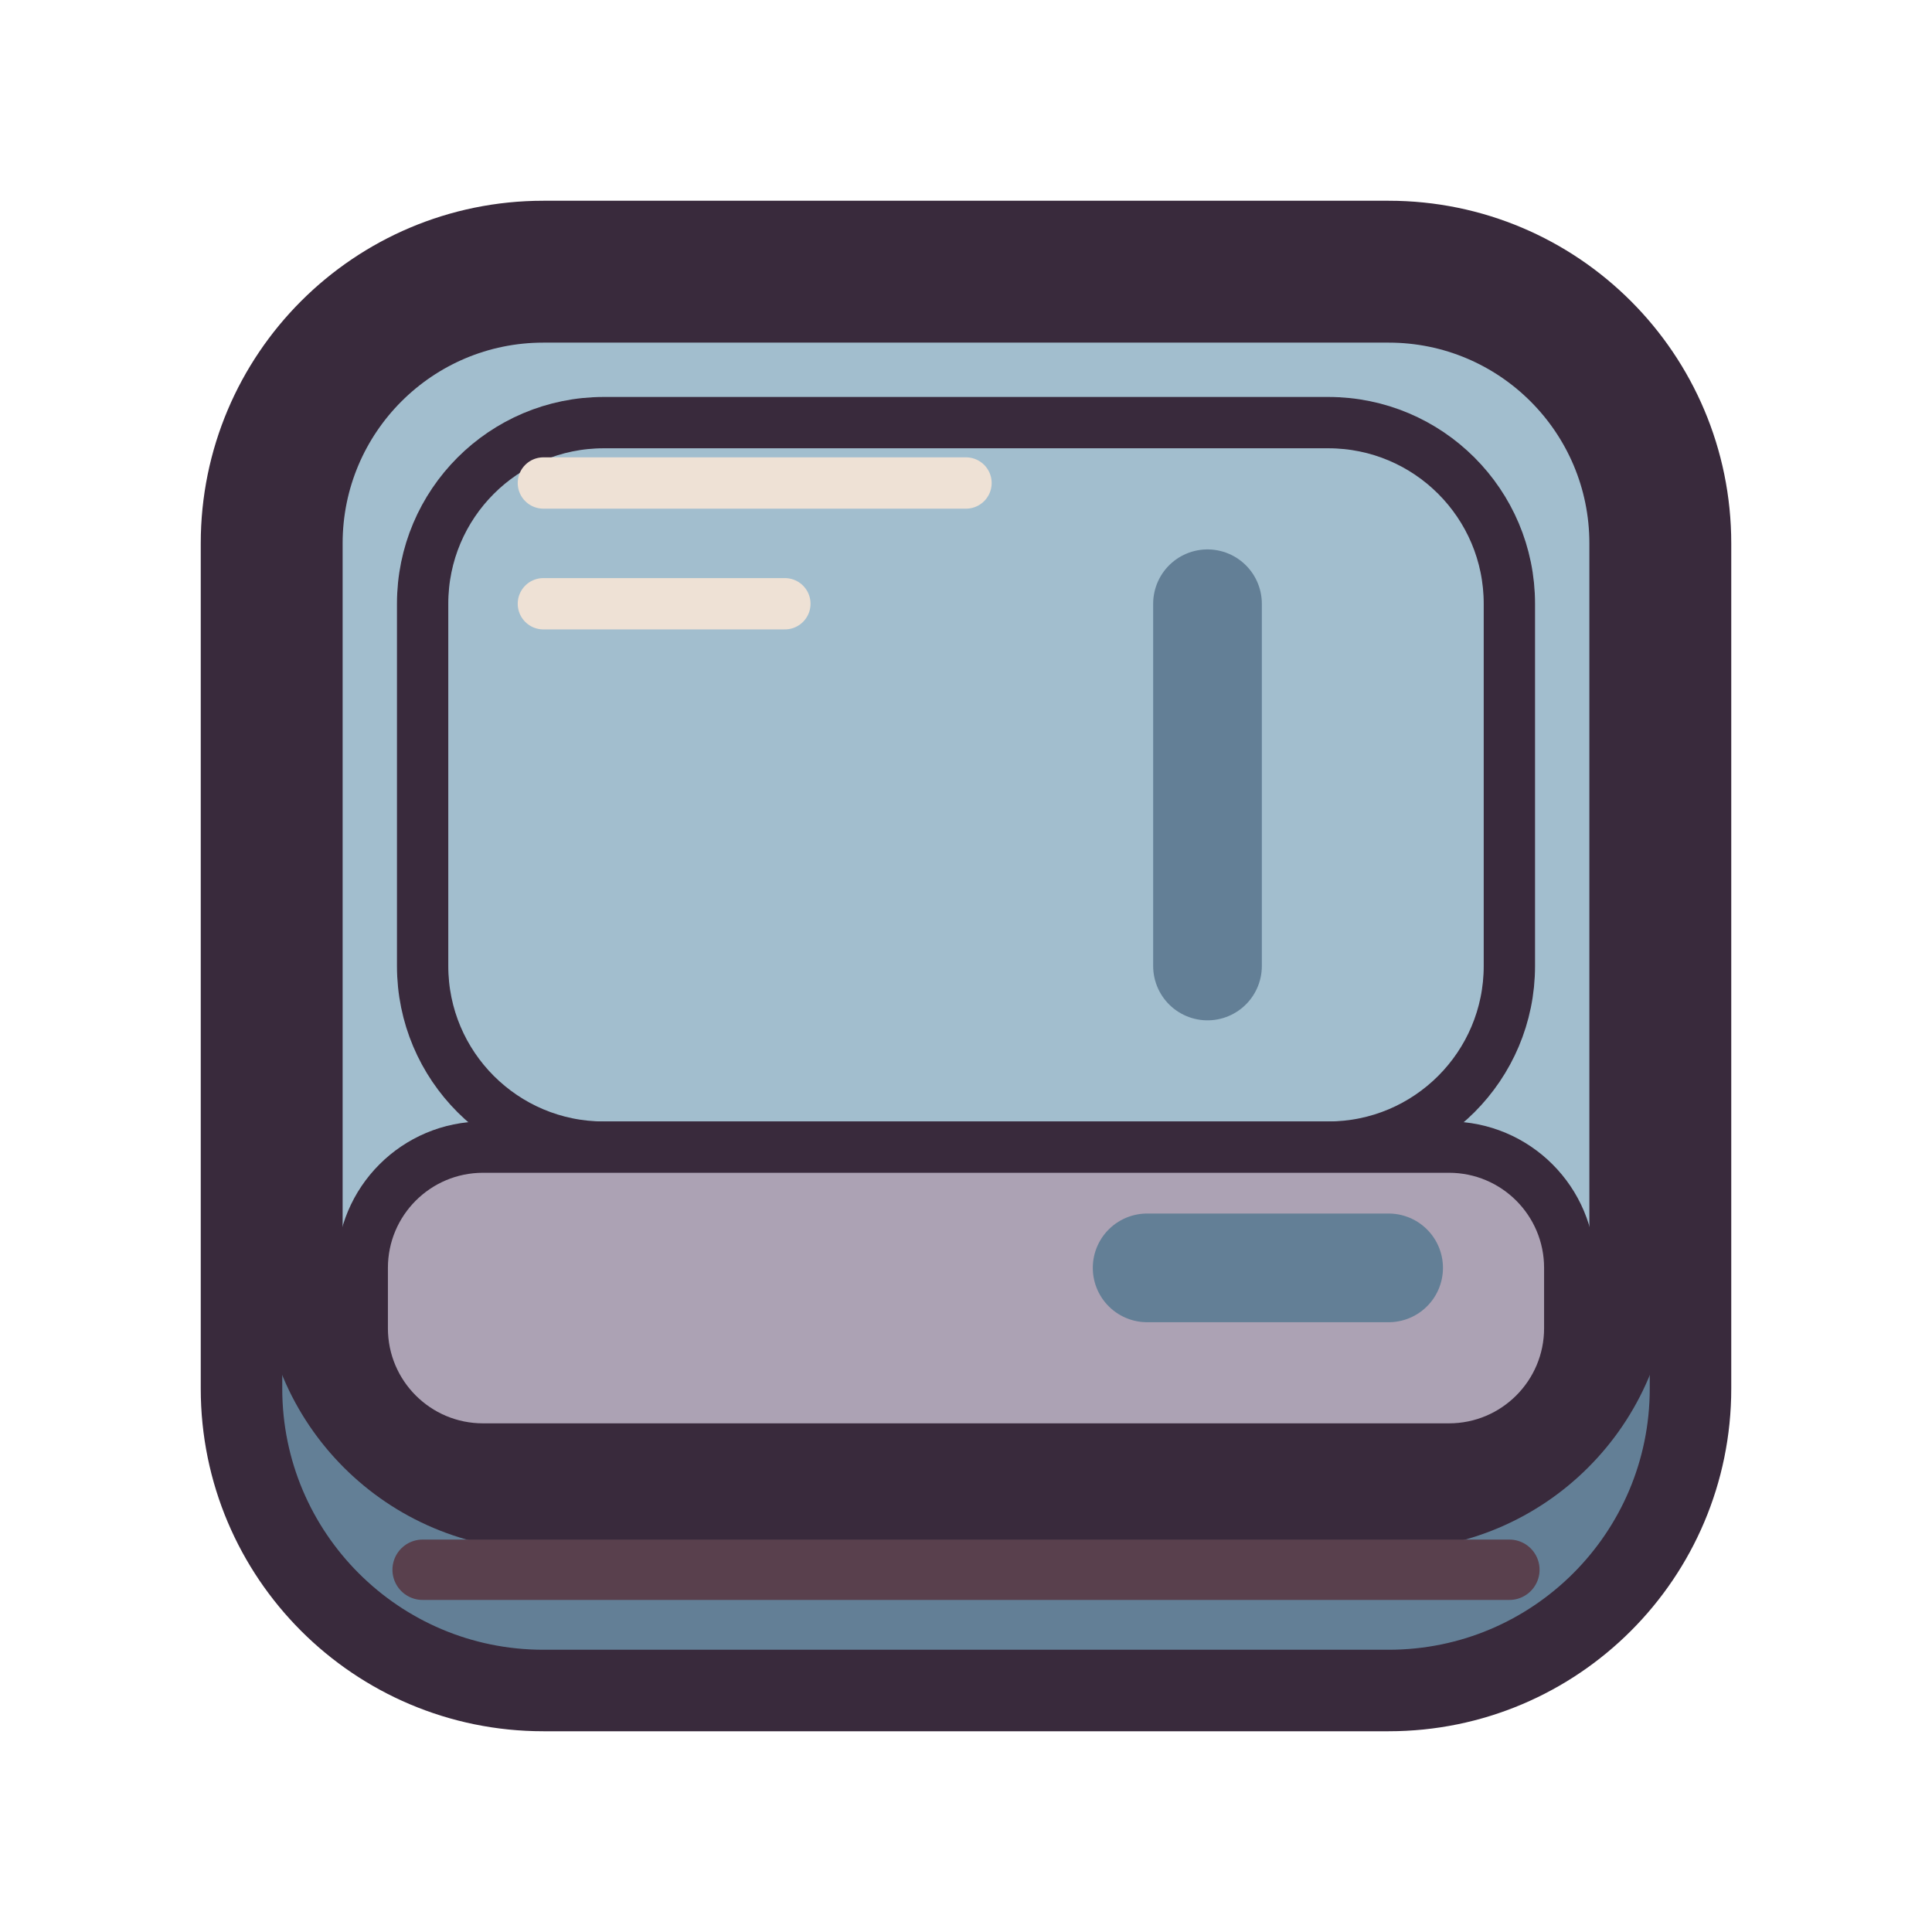
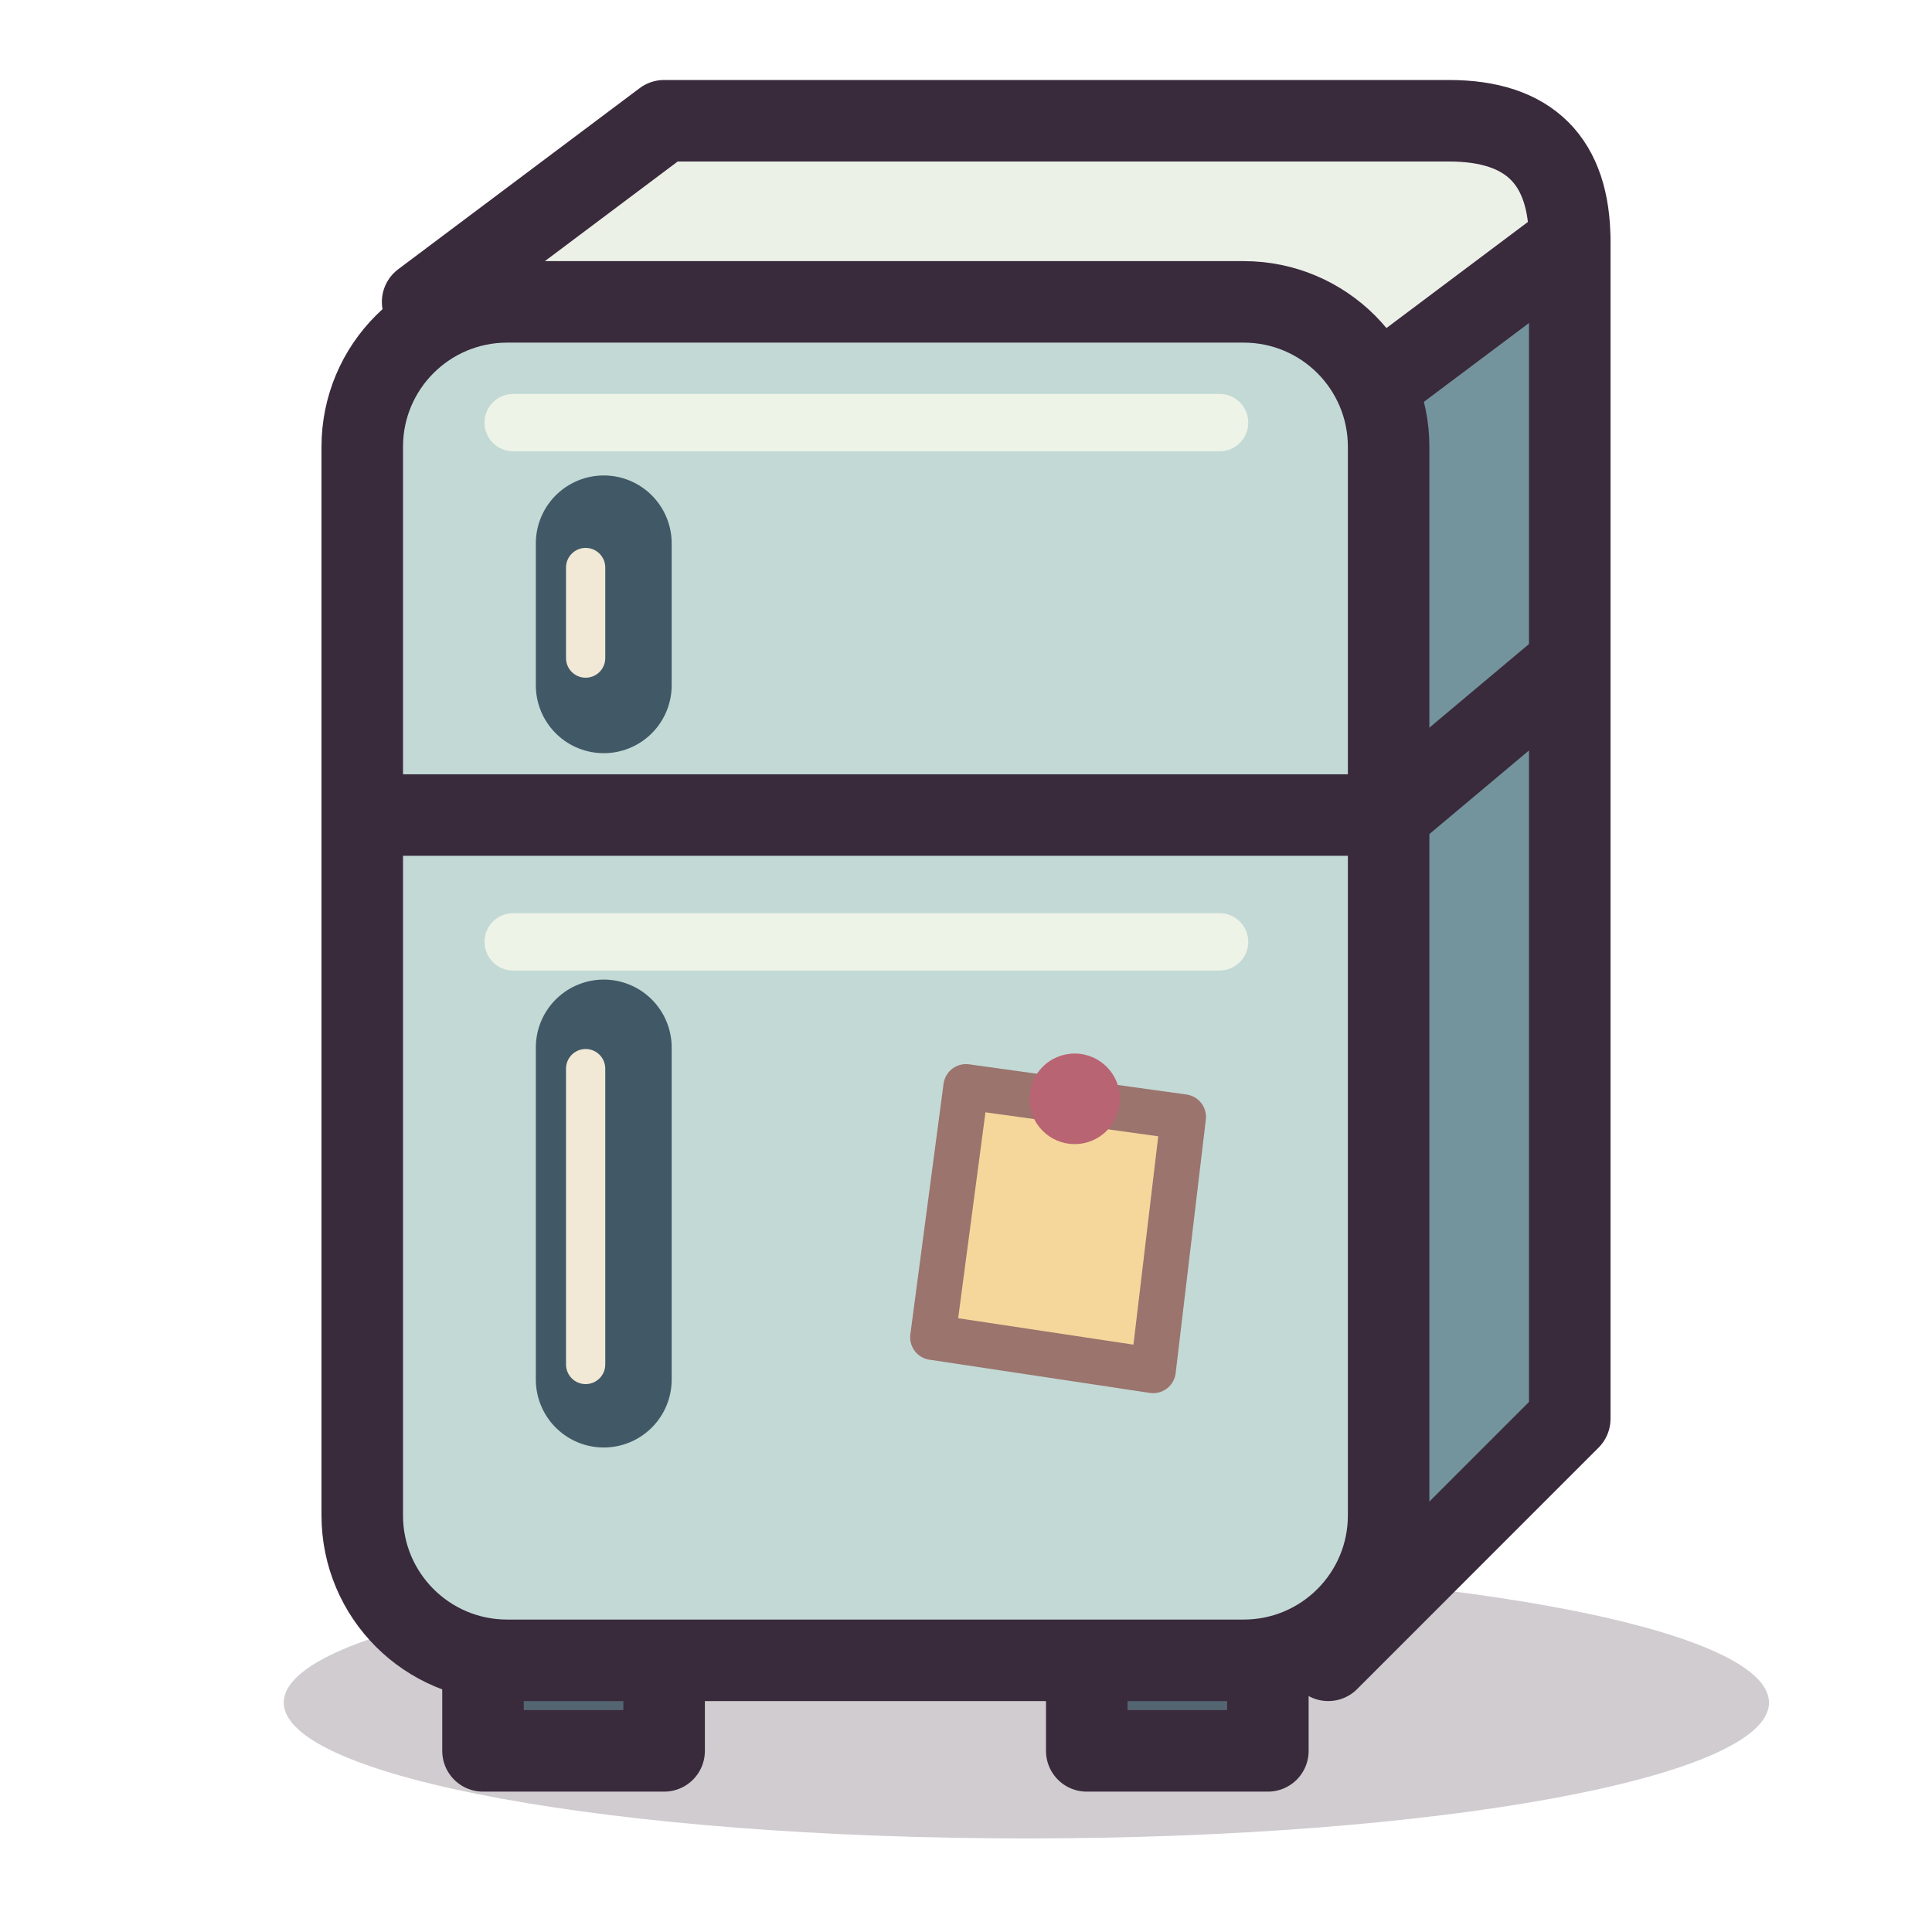
<svg xmlns="http://www.w3.org/2000/svg" viewBox="0 0 32 32">
  <g stroke="#392a3c" stroke-width="1.35" stroke-linecap="round" stroke-linejoin="round">
-     <ellipse cx="16" cy="26" rx="11" ry="2" fill="#392a3c" stroke="none" opacity=".24" />
-     <rect x="4" y="4" width="24" height="24" rx="5" fill="#637f96" />
-     <rect x="5" y="5" width="22" height="20" rx="4" fill="#a2bece" />
-     <rect x="7" y="7" width="18" height="12" rx="3" fill="#a2bece" stroke-width=".85" />
-     <rect x="6" y="19" width="20" height="5" rx="2" fill="#aca2b4" stroke-width=".85" />
-     <path d="M20 10v6m-1 5h4" fill="none" stroke="#637f96" stroke-width="1.8" />
-     <path d="M9 8h7m-7 2h4" fill="none" stroke="#eee1d5" stroke-width="0.85" />
-     <path d="M7 26h18" fill="none" stroke="#59404d" stroke-width="1" />
+     <ellipse cx="17" cy="28.2" rx="12.3" ry="2.25" fill="#392a3c" stroke="none" opacity=".24" />
+     <path d="M8 25h3v4H8Zm10 0h3v4h-3Z" fill="#536571" />
+     <path d="m7 5 4-3h13q2 0 2 2l-4 4Z" fill="#ecf1e8" />
+     <path d="m22 7 4-3v19.5l-4 4Z" fill="#73949d" />
+     <rect x="6" y="5" width="17" height="22.5" rx="2.4" fill="#c3d9d6" />
+     <path d="M6.5 13.5h16M23 13.5l2.8-2.35" fill="none" />
+     <path d="M8.5 7h11.7m-11.7 8.6h11.7" fill="none" stroke="#eef3e7" stroke-width=".95" />
+     <path d="M10 9v2.35m0 6v5.5" fill="none" stroke="#415866" stroke-width="2.25" />
+     <path d="M9.7 9.4v1.5m0 6.8v4.9" fill="none" stroke="#f1e9d5" stroke-width=".65" />
+     <path d="m16 18 3.6.5-.5 4.2-3.65-.55Z" fill="#f5d79c" stroke="#9a746d" stroke-width=".75" />
+     <circle cx="17.8" cy="18.2" r=".75" fill="#b96473" stroke="none" />
  </g>
</svg>
